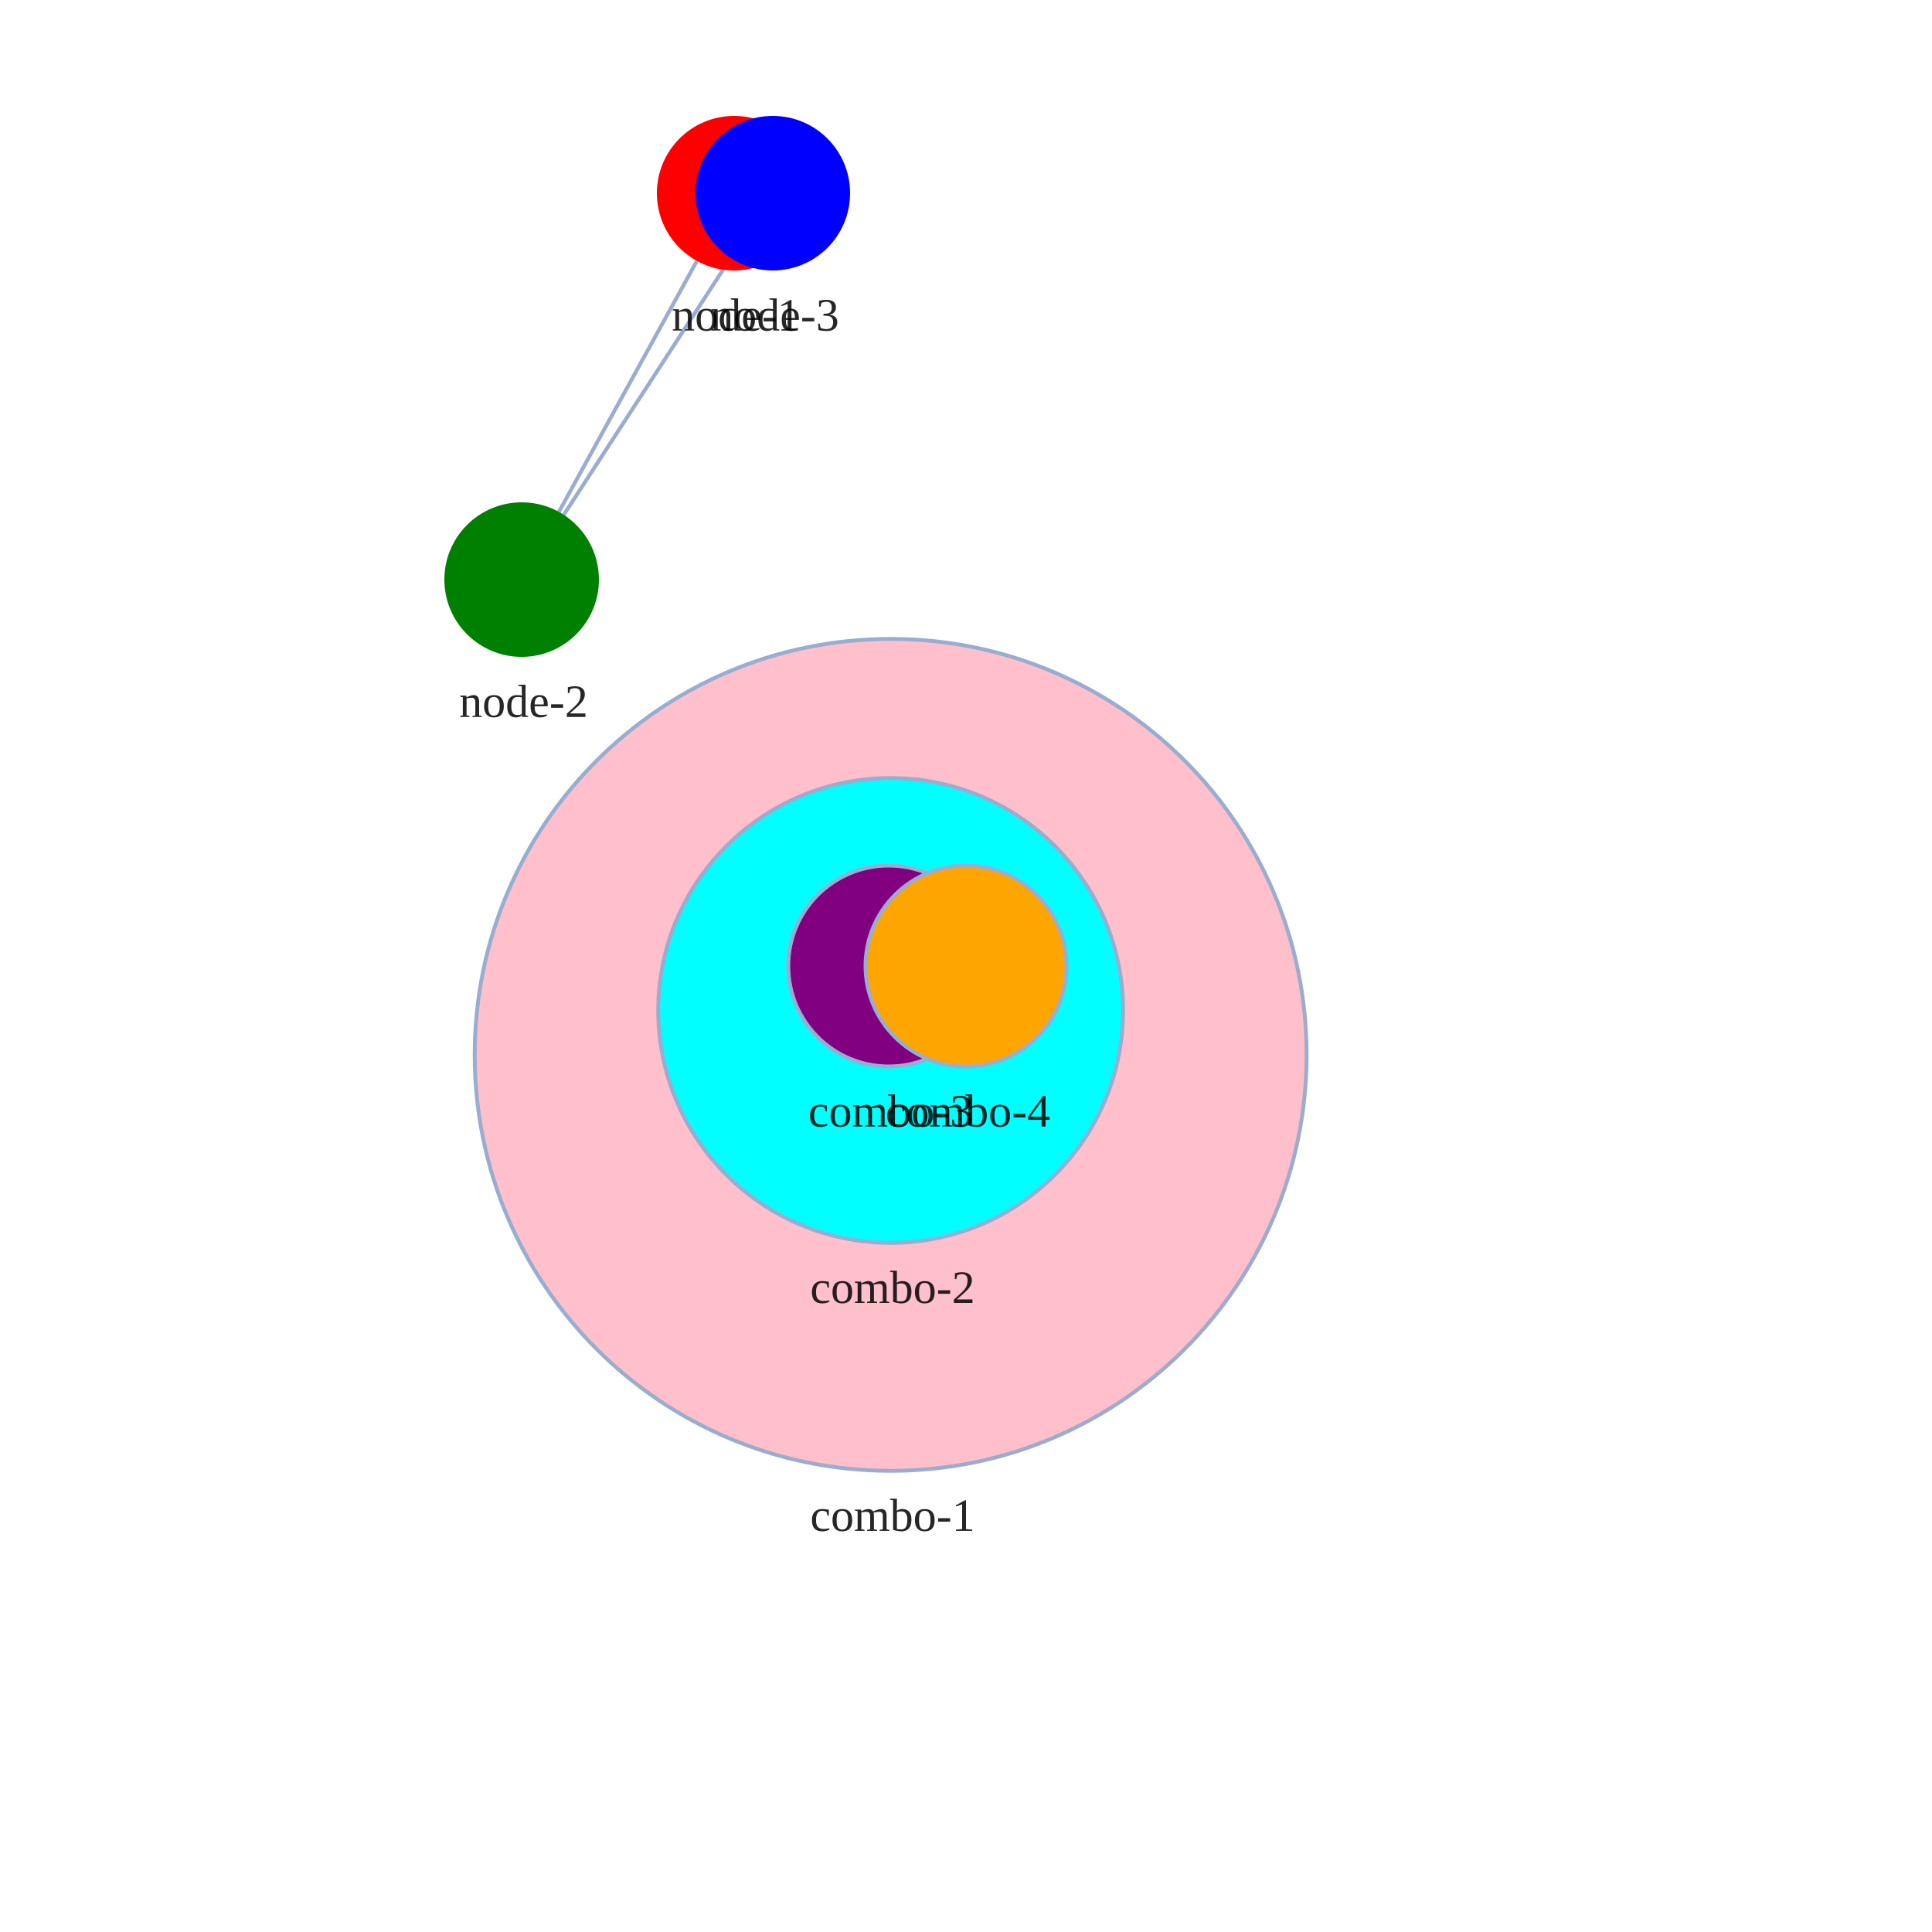
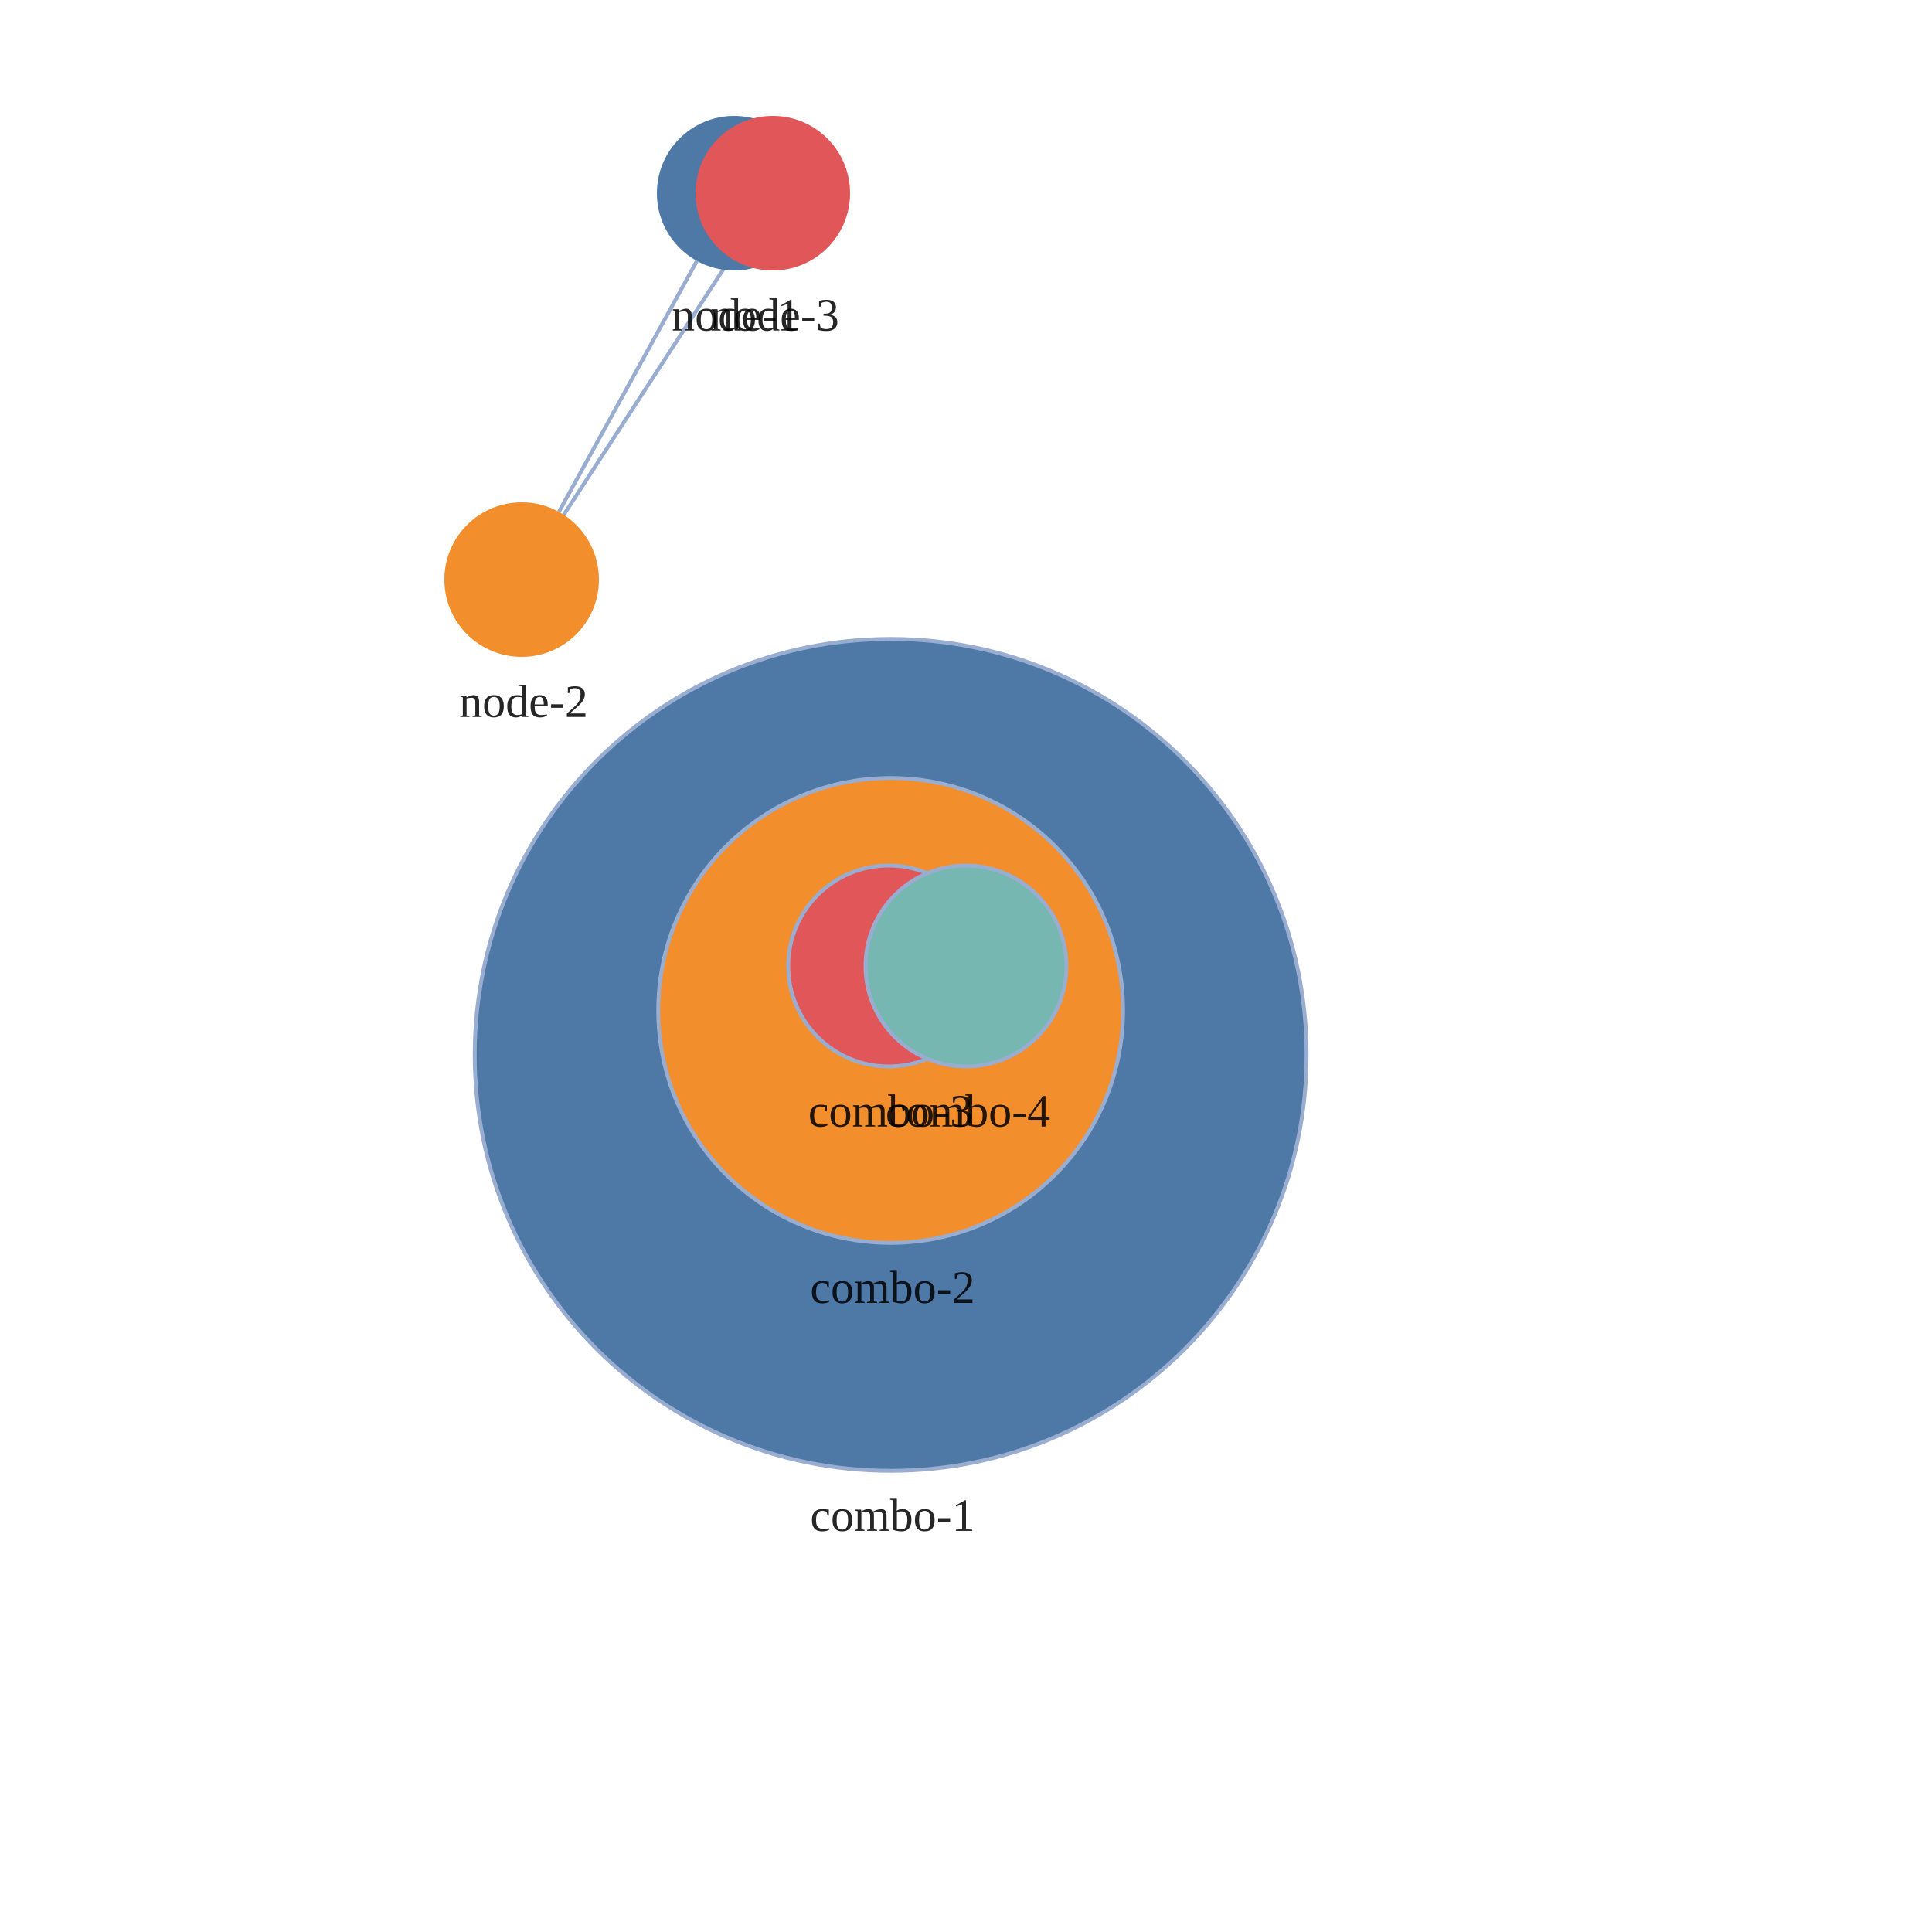
<svg xmlns="http://www.w3.org/2000/svg" width="500" height="500" style="background: transparent; position: absolute; outline: none;" color-interpolation-filters="sRGB" tabindex="1">
  <defs />
  <g transform="matrix(1,0,0,1,0,0)">
    <g fill="none" transform="matrix(1,0,0,1,0,0)">
      <g fill="none" transform="matrix(1,0,0,1,0,0)">
        <g fill="none" transform="matrix(1,0,0,1,230.5,273)">
          <g transform="matrix(1,0,0,1,0,0)">
-             <circle fill="rgba(255,192,203,1)" transform="translate(-107.6445,-107.6445)" cx="107.644" cy="107.644" stroke-dasharray="0,0" stroke-width="1" stroke="rgba(153,173,209,1)" r="107.644" />
+             <circle fill="rgba(78,121,167,1)" transform="translate(-107.6445,-107.6445)" cx="107.644" cy="107.644" stroke-dasharray="0,0" stroke-width="1" stroke="rgba(153,173,209,1)" r="107.644" />
          </g>
          <g fill="none" transform="matrix(1,0,0,1,0,107.6445)">
            <g transform="matrix(1,0,0,1,0,0)">
              <text fill="rgba(0,0,0,0.851)" dominant-baseline="central" paint-order="stroke" dx="0.5" dy="11.5px" font-size="12" text-anchor="middle" font-weight="400">
                combo-1
              </text>
            </g>
          </g>
        </g>
        <g fill="none" transform="matrix(1,0,0,1,230.5,261.5)">
          <g transform="matrix(1,0,0,1,0,0)">
-             <circle fill="rgba(0,255,255,1)" transform="translate(-60.14865,-60.14865)" cx="60.149" cy="60.149" stroke-dasharray="0,0" stroke-width="1" stroke="rgba(153,173,209,1)" r="60.149" />
+             <circle fill="rgba(242,142,44,1)" transform="translate(-60.14865,-60.14865)" cx="60.149" cy="60.149" stroke-dasharray="0,0" stroke-width="1" stroke="rgba(153,173,209,1)" r="60.149" />
          </g>
          <g fill="none" transform="matrix(1,0,0,1,0,60.14865)">
            <g transform="matrix(1,0,0,1,0,0)">
              <text fill="rgba(0,0,0,0.851)" dominant-baseline="central" paint-order="stroke" dx="0.5" dy="11.5px" font-size="12" text-anchor="middle" font-weight="400">
                combo-2
              </text>
            </g>
          </g>
        </g>
        <g fill="none" transform="matrix(1,0,0,1,230,250)">
          <g transform="matrix(1,0,0,1,0,0)">
-             <circle fill="rgba(128,0,128,1)" transform="translate(-26,-26)" cx="26" cy="26" stroke-dasharray="0,0" stroke-width="1" stroke="rgba(153,173,209,1)" r="26" />
+             <circle fill="rgba(225,87,89,1)" transform="translate(-26,-26)" cx="26" cy="26" stroke-dasharray="0,0" stroke-width="1" stroke="rgba(153,173,209,1)" r="26" />
          </g>
          <g fill="none" transform="matrix(1,0,0,1,0,26)">
            <g transform="matrix(1,0,0,1,0,0)">
              <text fill="rgba(0,0,0,0.851)" dominant-baseline="central" paint-order="stroke" dx="0.5" dy="11.5px" font-size="12" text-anchor="middle" font-weight="400">
                combo-3
              </text>
            </g>
          </g>
        </g>
        <g fill="none" transform="matrix(1,0,0,1,250,250)">
          <g transform="matrix(1,0,0,1,0,0)">
-             <circle fill="rgba(255,165,0,1)" transform="translate(-26,-26)" cx="26" cy="26" stroke-dasharray="0,0" stroke-width="1" stroke="rgba(153,173,209,1)" r="26" />
+             <circle fill="rgba(118,183,178,1)" transform="translate(-26,-26)" cx="26" cy="26" stroke-dasharray="0,0" stroke-width="1" stroke="rgba(153,173,209,1)" r="26" />
          </g>
          <g fill="none" transform="matrix(1,0,0,1,0,26)">
            <g transform="matrix(1,0,0,1,0,0)">
              <text fill="rgba(0,0,0,0.851)" dominant-baseline="central" paint-order="stroke" dx="0.5" dy="11.5px" font-size="12" text-anchor="middle" font-weight="400">
                combo-4
              </text>
            </g>
          </g>
        </g>
      </g>
      <g fill="none" transform="matrix(1,0,0,1,0,0)">
        <g fill="none" marker-start="false" marker-end="false" transform="matrix(1,0,0,1,0,0)">
          <g fill="none" marker-start="false" marker-end="false" stroke="transparent" stroke-width="3" />
          <g transform="matrix(1,0,0,1,144.6384,67.52432)">
            <path fill="none" d="M 35.723,0 L 0,64.951" stroke-width="1" stroke="rgba(153,173,209,1)" />
            <path fill="none" d="M 0,0 L 110,0" stroke-width="3" stroke="transparent" />
          </g>
        </g>
        <g fill="none" marker-start="false" marker-end="false" transform="matrix(1,0,0,1,0,0)">
          <g fill="none" marker-start="false" marker-end="false" stroke="transparent" stroke-width="3" />
          <g transform="matrix(1,0,0,1,145.8998,66.76887)">
            <path fill="none" d="M 0,66.462 L 43.2,0" stroke-width="1" stroke="rgba(153,173,209,1)" />
            <path fill="none" d="M 51,0 L 0,68" stroke-width="3" stroke="transparent" />
          </g>
        </g>
        <g fill="none" marker-start="false" marker-end="false" transform="matrix(1,0,0,1,0,0)">
          <g fill="none" marker-start="false" marker-end="false" stroke="transparent" stroke-width="3" />
          <g transform="matrix(1,0,0,1,180,50)">
            <path fill="none" d="M 0,0 L 30,0" stroke-width="1" stroke="rgba(153,173,209,1)" />
            <path fill="none" d="M 51,68 L 0,0" stroke-width="3" stroke="transparent" />
          </g>
        </g>
      </g>
      <g fill="none" transform="matrix(1,0,0,1,0,0)">
        <g fill="none" transform="matrix(1,0,0,1,190,50)">
          <g transform="matrix(1,0,0,1,0,0)">
-             <circle fill="rgba(255,0,0,1)" transform="translate(-20,-20)" cx="20" cy="20" stroke-width="0" stroke="rgba(0,0,0,1)" r="20" />
+             <circle fill="rgba(78,121,167,1)" transform="translate(-20,-20)" cx="20" cy="20" stroke-width="0" stroke="rgba(0,0,0,1)" r="20" />
          </g>
          <g fill="none" transform="matrix(1,0,0,1,0,20)">
            <g transform="matrix(1,0,0,1,0,0)">
              <text fill="rgba(0,0,0,0.851)" dominant-baseline="central" paint-order="stroke" dx="0.5" dy="11.5px" font-size="12" text-anchor="middle" font-weight="400">
                node-1
              </text>
            </g>
          </g>
        </g>
        <g fill="none" transform="matrix(1,0,0,1,135,150)">
          <g transform="matrix(1,0,0,1,0,0)">
-             <circle fill="rgba(0,128,0,1)" transform="translate(-20,-20)" cx="20" cy="20" stroke-width="0" stroke="rgba(0,0,0,1)" r="20" />
+             <circle fill="rgba(242,142,44,1)" transform="translate(-20,-20)" cx="20" cy="20" stroke-width="0" stroke="rgba(0,0,0,1)" r="20" />
          </g>
          <g fill="none" transform="matrix(1,0,0,1,0,20)">
            <g transform="matrix(1,0,0,1,0,0)">
              <text fill="rgba(0,0,0,0.851)" dominant-baseline="central" paint-order="stroke" dx="0.5" dy="11.5px" font-size="12" text-anchor="middle" font-weight="400">
                node-2
              </text>
            </g>
          </g>
        </g>
        <g fill="none" transform="matrix(1,0,0,1,200,50)">
          <g transform="matrix(1,0,0,1,0,0)">
-             <circle fill="rgba(0,0,255,1)" transform="translate(-20,-20)" cx="20" cy="20" stroke-width="0" stroke="rgba(0,0,0,1)" r="20" />
+             <circle fill="rgba(225,87,89,1)" transform="translate(-20,-20)" cx="20" cy="20" stroke-width="0" stroke="rgba(0,0,0,1)" r="20" />
          </g>
          <g fill="none" transform="matrix(1,0,0,1,0,20)">
            <g transform="matrix(1,0,0,1,0,0)">
              <text fill="rgba(0,0,0,0.851)" dominant-baseline="central" paint-order="stroke" dx="0.5" dy="11.5px" font-size="12" text-anchor="middle" font-weight="400">
                node-3
              </text>
            </g>
          </g>
        </g>
      </g>
    </g>
  </g>
</svg>
